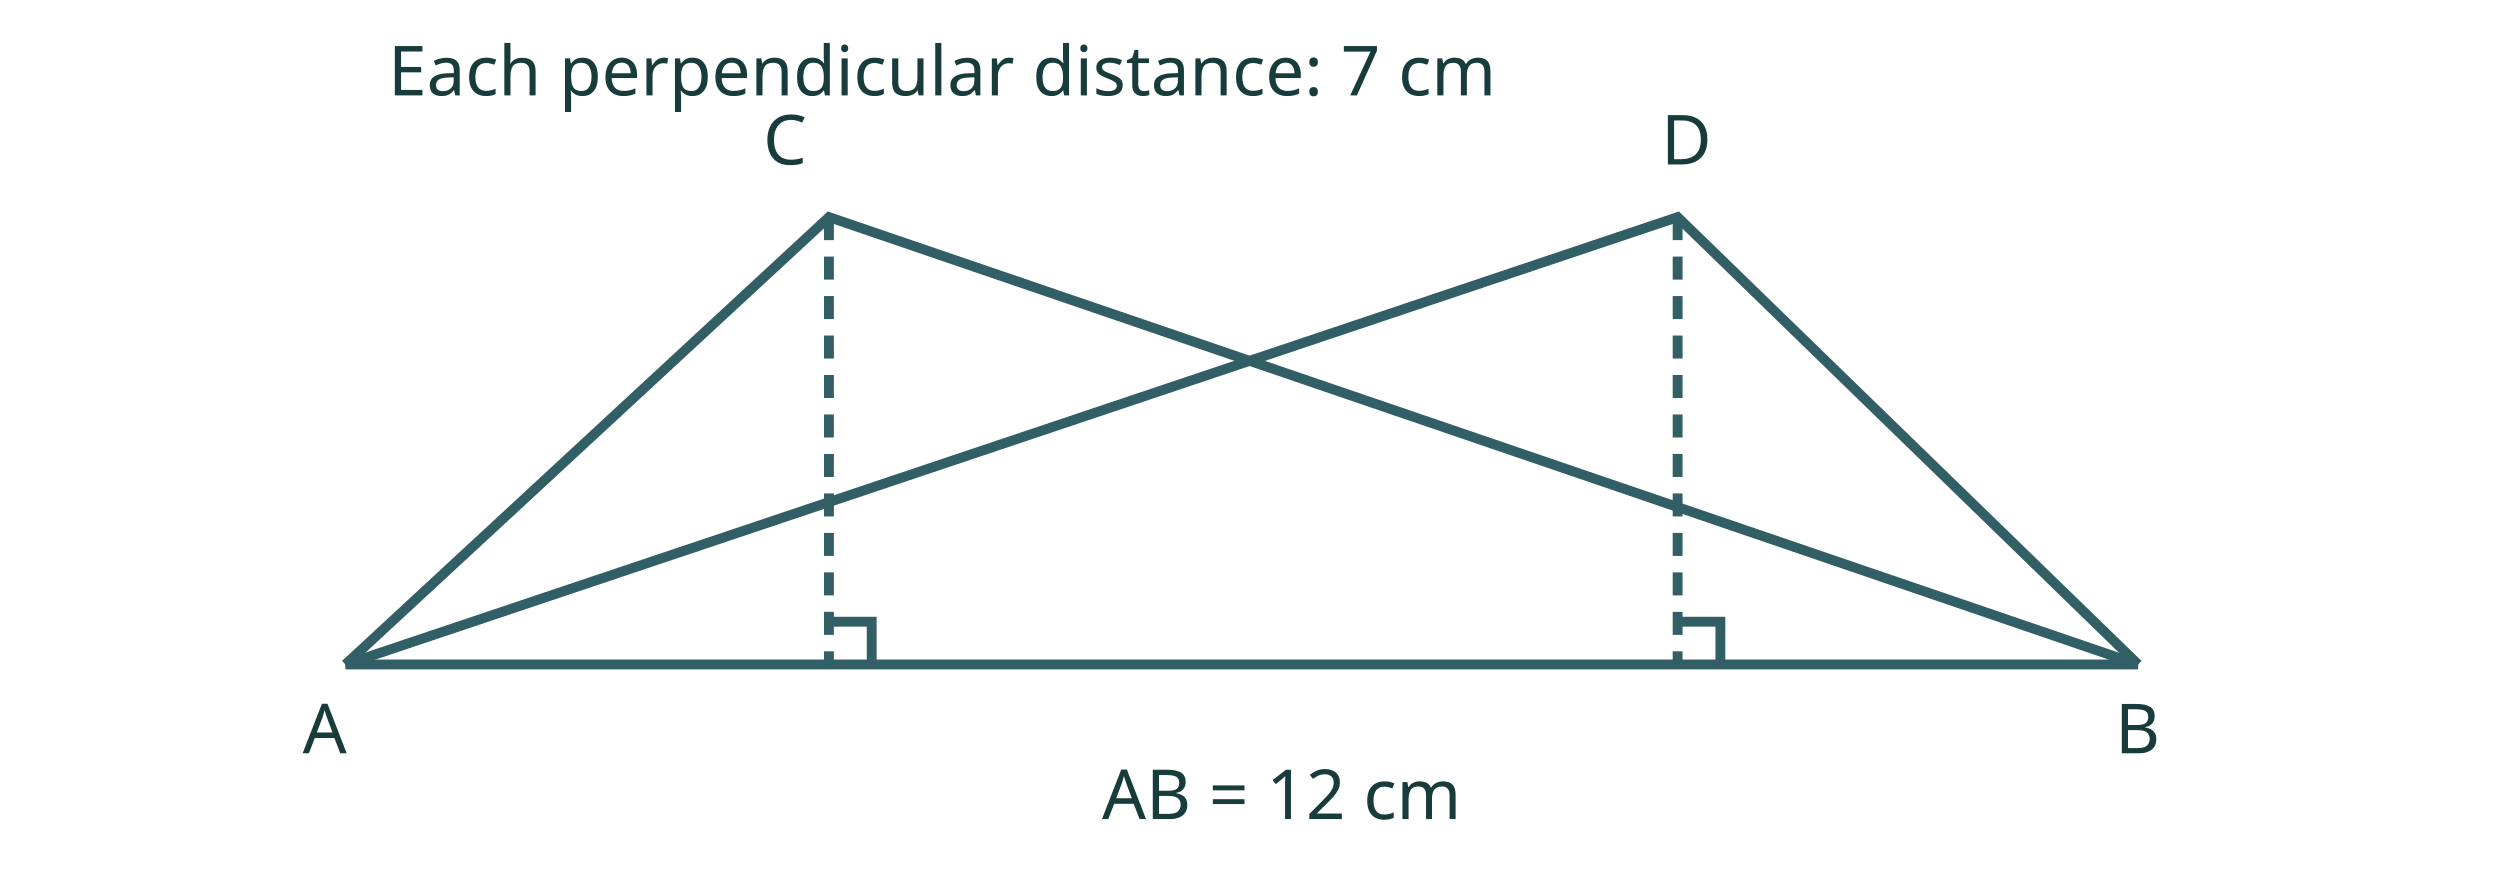
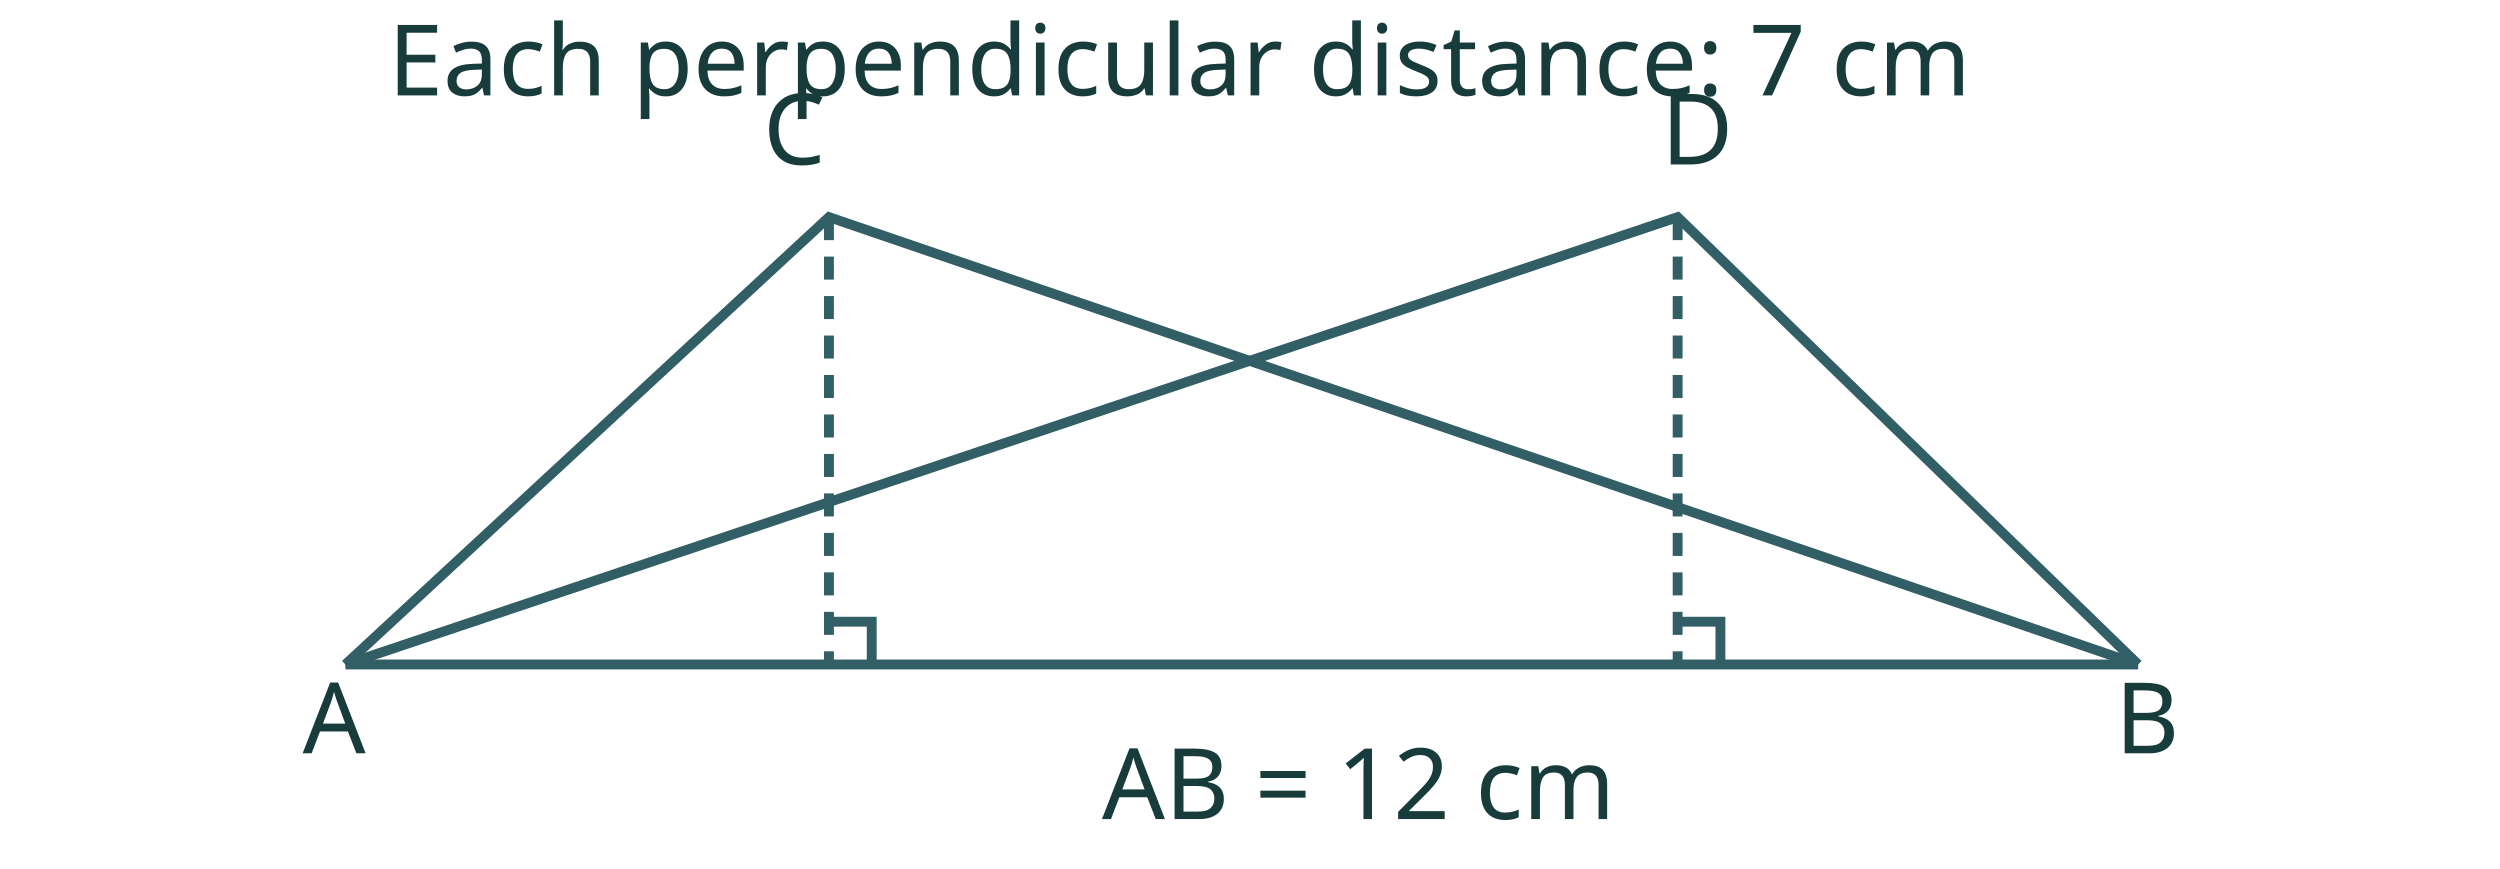
<svg xmlns="http://www.w3.org/2000/svg" viewBox="0 0 760 264" style="width:100%;max-width:535px!important;height:auto" role="img" aria-label="Unsolved shared-base triangle givens" font-family="system-ui,sans-serif">
-   <style>text{fill:#173c3b;font-size:21px}line,path{stroke:#315f65;stroke-width:3;fill:none}@media print{g[data-g9-stage-id]{display:inline!important}}</style>
+   <style>text{fill:#173c3b;font-size:30px}line,path{stroke:#315f65;stroke-width:3;fill:none}@media print{g[data-g9-stage-id]{display:inline!important}}</style>
  <g data-g9-stage-id="JUS-D1-QA-GIVENS">
    <line x1="105" y1="202" x2="650" y2="202" />
-     <text x="92" y="229">A</text>
-     <text x="643" y="229">B</text>
+     <text font-size="30" x="92" y="229">A</text>
+     <text font-size="30" x="643" y="229">B</text>
    <path d="M105 202 L252 66 L650 202" />
    <line x1="252" y1="66" x2="252" y2="202" stroke-dasharray="7 5" />
    <path d="M252 189 h13 v13" />
    <path d="M105 202 L510 66 L650 202" />
    <line x1="510" y1="66" x2="510" y2="202" stroke-dasharray="7 5" />
    <path d="M510 189 h13 v13" />
-     <text x="232" y="50">C</text>
-     <text x="505" y="50">D</text>
-     <text x="118" y="29">Each perpendicular distance: 7 cm</text>
-     <text x="335" y="249">AB = 12 cm</text>
+     <text font-size="30" x="232" y="50">C</text>
+     <text font-size="30" x="505" y="50">D</text>
+     <text font-size="30" x="118" y="29">Each perpendicular distance: 7 cm</text>
+     <text font-size="30" x="335" y="249">AB = 12 cm</text>
  </g>
</svg>
